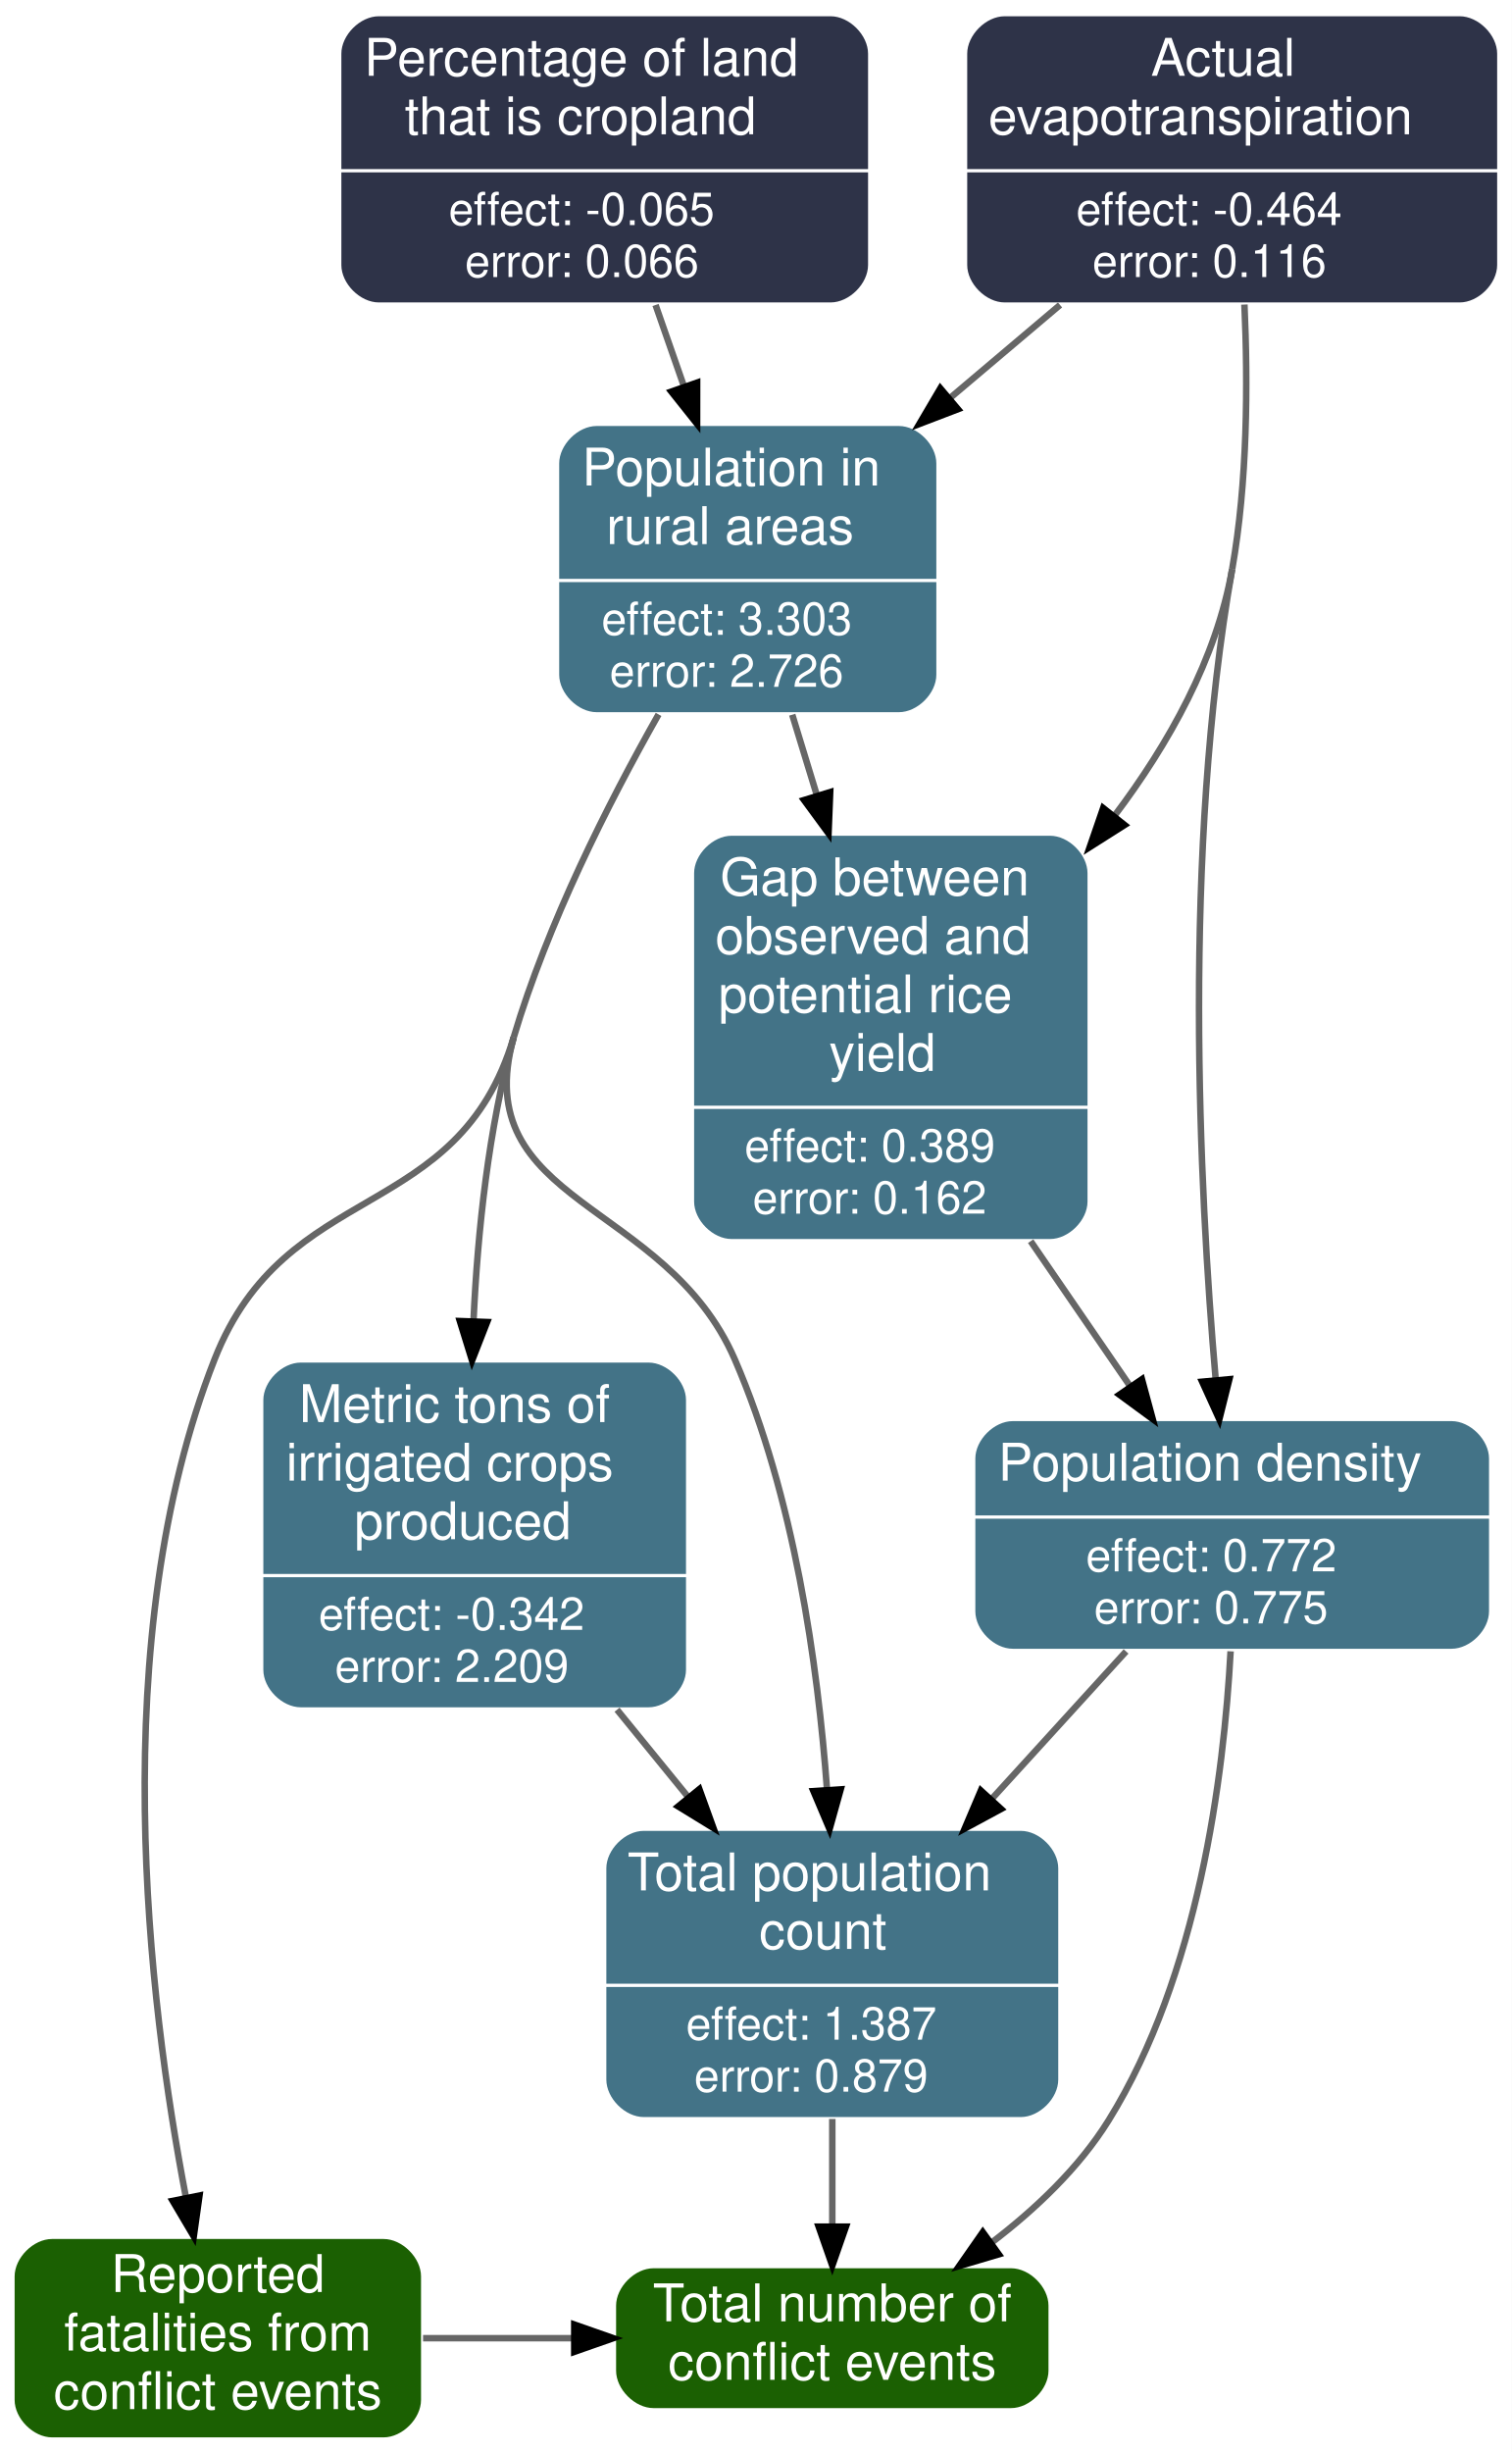
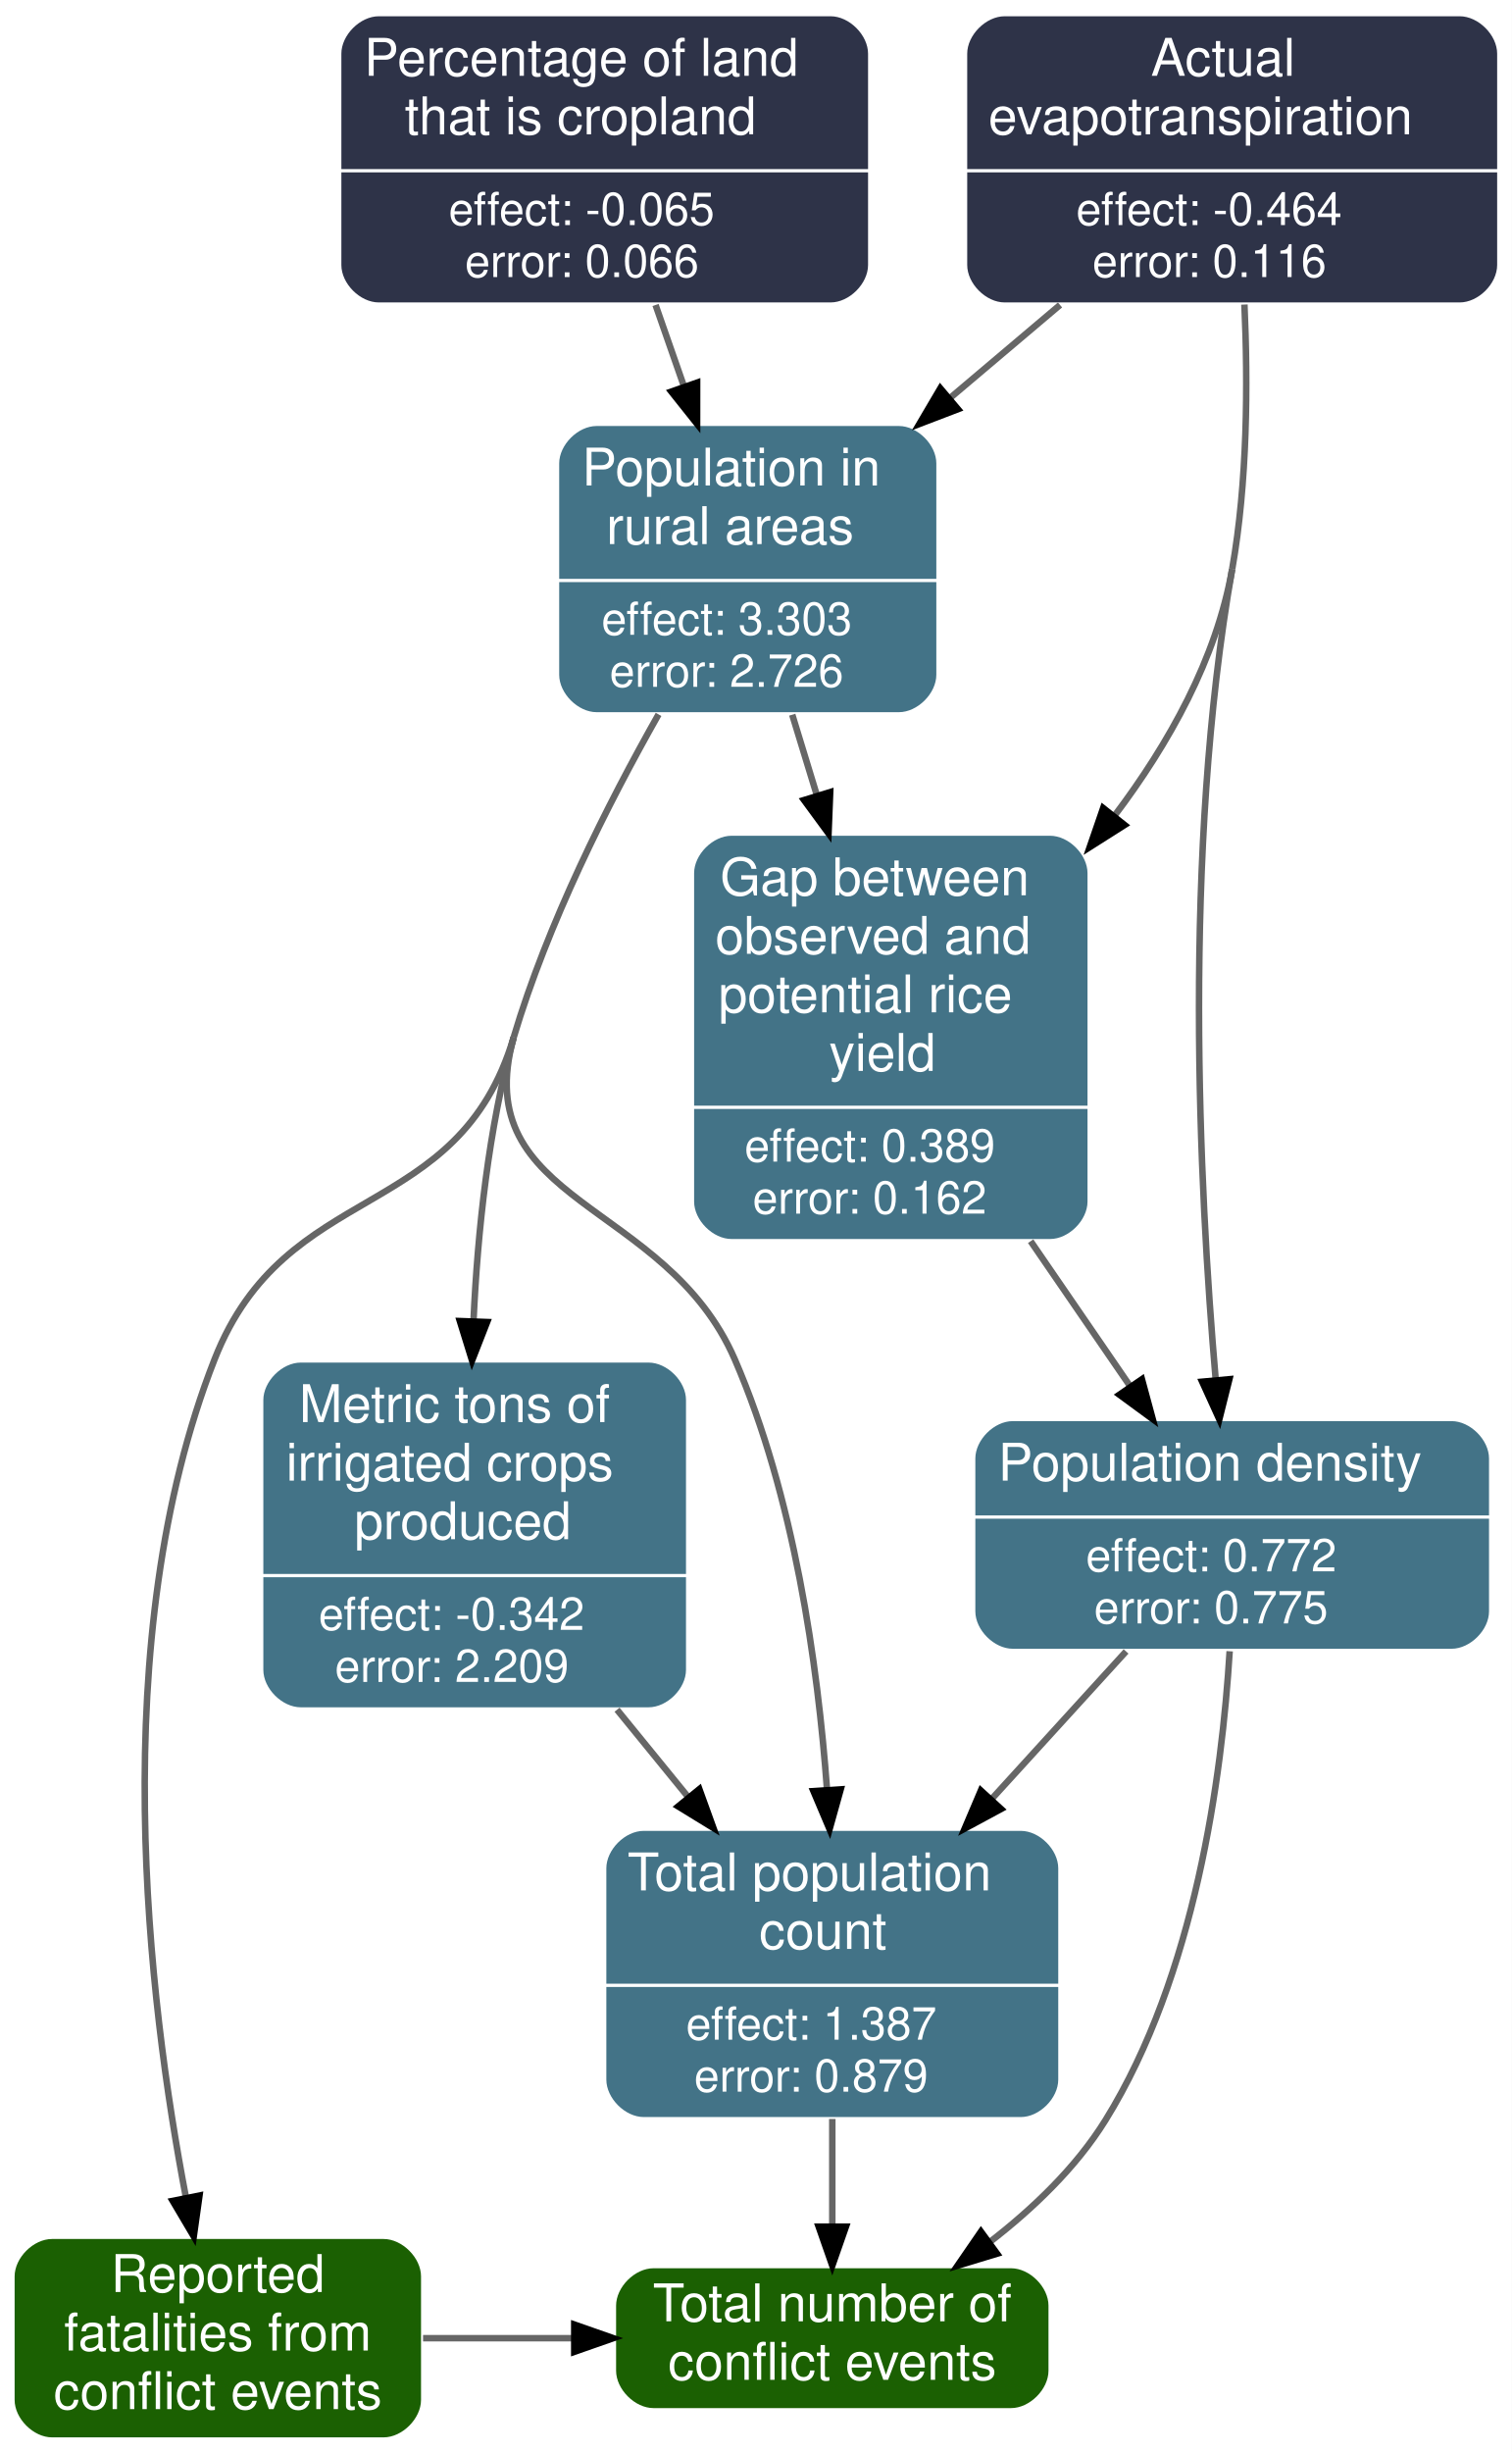
<svg xmlns="http://www.w3.org/2000/svg" width="" height="" viewBox="0.00 0.00 465.00 754.00" preserveAspectRatio="xMinYMin">
  <g id="graph0" class="graph" transform="scale(1 1) rotate(0) translate(4 750)">
    <polygon fill="#ffffff" stroke="transparent" points="-4,4 -4,-750 461,-750 461,4 -4,4" />
-     <g id="node1" class="node rankA">
+     <g id="node1" class="node rankB">
+       <path fill="none" stroke="#000000" d="M88.5,-224.5C88.5,-224.5 195.5,-224.5 195.5,-224.5 201.5,-224.5 207.5,-230.5 207.5,-236.5 207.5,-236.5 207.5,-319.5 207.5,-319.5 207.5,-325.5 201.5,-331.5 195.5,-331.5 195.5,-331.5 88.5,-331.5 88.5,-331.5 82.5,-331.5 76.5,-325.5 76.5,-319.5 76.5,-319.5 76.5,-236.5 76.5,-236.5 76.5,-230.5 82.5,-224.5 88.5,-224.5" />
+       <text text-anchor="start" x="88" y="-312.7" font-family="Helvetica, Arial, sans-serif" font-size="16.00" fill="#000000">Metric tons of</text>
+       <text text-anchor="start" x="84" y="-294.7" font-family="Helvetica, Arial, sans-serif" font-size="16.00" fill="#000000">irrigated crops</text>
+       <text text-anchor="start" x="105" y="-276.7" font-family="Helvetica, Arial, sans-serif" font-size="16.00" fill="#000000">produced</text>
+       <polyline fill="none" stroke="#000000" points="76.5,-265.5 207.5,-265.5 " />
+       <text text-anchor="start" x="94" y="-248.8" font-family="Helvetica, Arial, sans-serif" font-size="14.00" fill="#000000">effect: -0.342</text>
+       <text text-anchor="start" x="99" y="-232.8" font-family="Helvetica, Arial, sans-serif" font-size="14.00" fill="#000000">error: 2.209</text>
+     </g>
+     <g id="node4" class="node rankB">
+       <path fill="none" stroke="#000000" d="M194,-98.5C194,-98.5 310,-98.5 310,-98.5 316,-98.5 322,-104.5 322,-110.5 322,-110.5 322,-175.5 322,-175.5 322,-181.5 316,-187.5 310,-187.5 310,-187.5 194,-187.5 194,-187.5 188,-187.5 182,-181.5 182,-175.5 182,-175.5 182,-110.5 182,-110.5 182,-104.5 188,-98.5 194,-98.5" />
+       <text text-anchor="start" x="189" y="-168.7" font-family="Helvetica, Arial, sans-serif" font-size="16.00" fill="#000000">Total population</text>
+       <text text-anchor="start" x="229.5" y="-150.7" font-family="Helvetica, Arial, sans-serif" font-size="16.00" fill="#000000">count</text>
+       <polyline fill="none" stroke="#000000" points="182,-139.5 322,-139.5 " />
+       <text text-anchor="start" x="207" y="-122.8" font-family="Helvetica, Arial, sans-serif" font-size="14.00" fill="#000000">effect: 1.387</text>
+       <text text-anchor="start" x="209.5" y="-106.8" font-family="Helvetica, Arial, sans-serif" font-size="14.00" fill="#000000">error: 0.879</text>
+     </g>
+     <g id="edge1" class="edge">
+       <path fill="none" stroke="#000000" stroke-width="2" d="M185.791,-224.256C193.007,-215.401 200.491,-206.215 207.719,-197.345" />
+       <polygon fill="#000000" stroke="#000000" stroke-width="2" points="211.112,-199.83 215.436,-187.874 204.6,-194.524 211.112,-199.83" />
+     </g>
+     <g id="node2" class="node rankB">
+       <path fill="none" stroke="#000000" d="M179.5,-530.5C179.5,-530.5 272.5,-530.5 272.5,-530.5 278.5,-530.5 284.5,-536.5 284.5,-542.5 284.5,-542.5 284.5,-607.5 284.5,-607.5 284.5,-613.5 278.5,-619.5 272.5,-619.5 272.5,-619.5 179.5,-619.5 179.5,-619.5 173.5,-619.5 167.5,-613.5 167.5,-607.5 167.5,-607.5 167.5,-542.5 167.5,-542.5 167.5,-536.5 173.5,-530.5 179.5,-530.5" />
+       <text text-anchor="start" x="175" y="-600.7" font-family="Helvetica, Arial, sans-serif" font-size="16.00" fill="#000000">Population in</text>
+       <text text-anchor="start" x="182.5" y="-582.7" font-family="Helvetica, Arial, sans-serif" font-size="16.00" fill="#000000">rural areas</text>
+       <polyline fill="none" stroke="#000000" points="167.5,-571.5 284.5,-571.5 " />
+       <text text-anchor="start" x="181" y="-554.8" font-family="Helvetica, Arial, sans-serif" font-size="14.00" fill="#000000">effect: 3.303</text>
+       <text text-anchor="start" x="183.5" y="-538.8" font-family="Helvetica, Arial, sans-serif" font-size="14.00" fill="#000000">error: 2.726</text>
+     </g>
+     <g id="edge2" class="edge">
+       <path fill="none" stroke="#000000" stroke-width="2" d="M154,-431C146.239,-403.061 142.908,-371.225 141.643,-343.855" />
+       <polygon fill="#000000" stroke="#000000" stroke-width="2" points="145.831,-343.464 141.198,-331.624 137.437,-343.769 145.831,-343.464" />
+     </g>
+     <g id="edge3" class="edge">
+       <path fill="none" stroke="#000000" stroke-width="2" d="M154,-431C139.713,-379.568 200.76,-380.972 222,-332 240.251,-289.92 247.542,-238.259 250.386,-199.589" />
+       <polygon fill="#000000" stroke="#000000" stroke-width="2" points="254.583,-199.763 251.161,-187.519 246.201,-199.225 254.583,-199.763" />
+     </g>
+     <g id="node6" class="node rankB">
+       <path fill="none" stroke="#000000" d="M221,-368.5C221,-368.5 319,-368.5 319,-368.5 325,-368.5 331,-374.5 331,-380.5 331,-380.5 331,-481.5 331,-481.5 331,-487.5 325,-493.5 319,-493.5 319,-493.5 221,-493.5 221,-493.5 215,-493.5 209,-487.5 209,-481.5 209,-481.5 209,-380.5 209,-380.5 209,-374.5 215,-368.5 221,-368.5" />
+       <text text-anchor="start" x="217.5" y="-474.7" font-family="Helvetica, Arial, sans-serif" font-size="16.00" fill="#000000">Gap between</text>
+       <text text-anchor="start" x="216" y="-456.7" font-family="Helvetica, Arial, sans-serif" font-size="16.00" fill="#000000">observed and</text>
+       <text text-anchor="start" x="217" y="-438.7" font-family="Helvetica, Arial, sans-serif" font-size="16.00" fill="#000000">potential rice</text>
+       <text text-anchor="start" x="251" y="-420.7" font-family="Helvetica, Arial, sans-serif" font-size="16.00" fill="#000000">yield</text>
+       <polyline fill="none" stroke="#000000" points="209,-409.5 331,-409.5 " />
+       <text text-anchor="start" x="225" y="-392.8" font-family="Helvetica, Arial, sans-serif" font-size="14.00" fill="#000000">effect: 0.389</text>
+       <text text-anchor="start" x="227.5" y="-376.8" font-family="Helvetica, Arial, sans-serif" font-size="14.00" fill="#000000">error: 0.162</text>
+     </g>
+     <g id="edge4" class="edge">
+       <path fill="none" stroke="#000000" stroke-width="2" d="M239.681,-530.227C242.109,-522.28 244.696,-513.815 247.295,-505.306" />
+       <polygon fill="#000000" stroke="#000000" stroke-width="2" points="251.345,-506.425 250.835,-493.722 243.312,-503.971 251.345,-506.425" />
+     </g>
+     <g id="node9" class="node rankC">
+       <path fill="none" stroke="#000000" d="M114,-62C114,-62 12,-62 12,-62 6,-62 0,-56 0,-50 0,-50 0,-12 0,-12 0,-6 6,0 12,0 12,0 114,0 114,0 120,0 126,-6 126,-12 126,-12 126,-50 126,-50 126,-56 120,-62 114,-62" />
+       <text text-anchor="middle" x="63" y="-45.2" font-family="Helvetica, Arial, sans-serif" font-size="16.00" fill="#000000">Reported</text>
+       <text text-anchor="middle" x="63" y="-27.2" font-family="Helvetica, Arial, sans-serif" font-size="16.00" fill="#000000">fatalities from</text>
+       <text text-anchor="middle" x="63" y="-9.2" font-family="Helvetica, Arial, sans-serif" font-size="16.00" fill="#000000">conflict events</text>
+     </g>
+     <g id="edge5" class="edge">
+       <path fill="none" stroke="#000000" stroke-width="2" d="M198.557,-530.315C182.913,-502.697 164.406,-465.96 154,-431" />
+       <path fill="none" stroke="#000000" stroke-width="2" d="M154,-431C136.864,-373.43 83.966,-387.905 62,-332 28.102,-245.725 41.66,-134.496 53.184,-74.317" />
+       <polygon fill="#000000" stroke="#000000" stroke-width="2" points="57.357,-74.868 55.595,-62.277 49.12,-73.219 57.357,-74.868" />
+     </g>
+     <g id="node3" class="node rankA">
      <path fill="none" stroke="#000000" d="M112.5,-656.5C112.5,-656.5 251.5,-656.5 251.5,-656.5 257.5,-656.5 263.5,-662.5 263.5,-668.5 263.5,-668.5 263.5,-733.5 263.5,-733.5 263.5,-739.5 257.5,-745.5 251.5,-745.5 251.5,-745.5 112.5,-745.5 112.5,-745.5 106.5,-745.5 100.5,-739.5 100.5,-733.5 100.5,-733.5 100.5,-668.5 100.5,-668.5 100.5,-662.5 106.5,-656.5 112.5,-656.5" />
      <text text-anchor="start" x="108" y="-726.7" font-family="Helvetica, Arial, sans-serif" font-size="16.00" fill="#000000">Percentage of land</text>
      <text text-anchor="start" x="120.5" y="-708.7" font-family="Helvetica, Arial, sans-serif" font-size="16.00" fill="#000000">that is cropland</text>
      <polyline fill="none" stroke="#000000" points="100.5,-697.5 263.5,-697.5 " />
      <text text-anchor="start" x="134" y="-680.8" font-family="Helvetica, Arial, sans-serif" font-size="14.00" fill="#000000">effect: -0.065</text>
      <text text-anchor="start" x="139" y="-664.8" font-family="Helvetica, Arial, sans-serif" font-size="14.00" fill="#000000">error: 0.066</text>
    </g>
-     <g id="node7" class="node rankB">
-       <path fill="none" stroke="#000000" d="M179.5,-530.5C179.5,-530.5 272.5,-530.5 272.5,-530.5 278.5,-530.5 284.5,-536.5 284.5,-542.5 284.5,-542.5 284.5,-607.5 284.5,-607.5 284.5,-613.5 278.5,-619.5 272.5,-619.5 272.5,-619.5 179.5,-619.5 179.5,-619.5 173.5,-619.5 167.5,-613.5 167.5,-607.5 167.5,-607.5 167.5,-542.5 167.5,-542.5 167.5,-536.5 173.5,-530.5 179.5,-530.5" />
-       <text text-anchor="start" x="175" y="-600.7" font-family="Helvetica, Arial, sans-serif" font-size="16.00" fill="#000000">Population in</text>
-       <text text-anchor="start" x="182.5" y="-582.7" font-family="Helvetica, Arial, sans-serif" font-size="16.00" fill="#000000">rural areas</text>
-       <polyline fill="none" stroke="#000000" points="167.5,-571.5 284.5,-571.5 " />
-       <text text-anchor="start" x="181" y="-554.8" font-family="Helvetica, Arial, sans-serif" font-size="14.00" fill="#000000">effect: 3.303</text>
-       <text text-anchor="start" x="183.5" y="-538.8" font-family="Helvetica, Arial, sans-serif" font-size="14.00" fill="#000000">error: 2.726</text>
-     </g>
    <g id="edge6" class="edge">
      <path fill="none" stroke="#000000" stroke-width="2" d="M197.637,-656.222C200.49,-648.053 203.499,-639.435 206.448,-630.989" />
      <polygon fill="#000000" stroke="#000000" stroke-width="2" points="210.423,-632.347 210.414,-619.634 202.492,-629.578 210.423,-632.347" />
    </g>
-     <g id="node2" class="node rankA">
+     <g id="node8" class="node rankC">
+       <path fill="none" stroke="#000000" d="M307,-53C307,-53 197,-53 197,-53 191,-53 185,-47 185,-41 185,-41 185,-21 185,-21 185,-15 191,-9 197,-9 197,-9 307,-9 307,-9 313,-9 319,-15 319,-21 319,-21 319,-41 319,-41 319,-47 313,-53 307,-53" />
+       <text text-anchor="middle" x="252" y="-36.2" font-family="Helvetica, Arial, sans-serif" font-size="16.00" fill="#000000">Total number of</text>
+       <text text-anchor="middle" x="252" y="-18.2" font-family="Helvetica, Arial, sans-serif" font-size="16.00" fill="#000000">conflict events</text>
+     </g>
+     <g id="edge7" class="edge">
+       <path fill="none" stroke="#000000" stroke-width="2" d="M252,-98.413C252,-87.397 252,-75.766 252,-65.324" />
+       <polygon fill="#000000" stroke="#000000" stroke-width="2" points="256.2,-65.298 252,-53.298 247.8,-65.298 256.2,-65.298" />
+     </g>
+     <g id="node5" class="node rankB">
+       <path fill="none" stroke="#000000" d="M307.5,-242.5C307.5,-242.5 442.5,-242.5 442.5,-242.5 448.5,-242.5 454.5,-248.5 454.5,-254.5 454.5,-254.5 454.5,-301.5 454.5,-301.5 454.5,-307.5 448.5,-313.5 442.5,-313.5 442.5,-313.5 307.5,-313.5 307.5,-313.5 301.5,-313.5 295.5,-307.5 295.5,-301.5 295.5,-301.5 295.5,-254.5 295.5,-254.5 295.5,-248.5 301.5,-242.5 307.5,-242.5" />
+       <text text-anchor="start" x="303" y="-294.7" font-family="Helvetica, Arial, sans-serif" font-size="16.00" fill="#000000">Population density</text>
+       <polyline fill="none" stroke="#000000" points="295.5,-283.5 454.5,-283.5 " />
+       <text text-anchor="start" x="330" y="-266.8" font-family="Helvetica, Arial, sans-serif" font-size="14.00" fill="#000000">effect: 0.772</text>
+       <text text-anchor="start" x="332.5" y="-250.8" font-family="Helvetica, Arial, sans-serif" font-size="14.00" fill="#000000">error: 0.775</text>
+     </g>
+     <g id="edge8" class="edge">
+       <path fill="none" stroke="#000000" stroke-width="2" d="M342.361,-242.177C329.629,-228.203 314.764,-211.887 300.809,-196.571" />
+       <polygon fill="#000000" stroke="#000000" stroke-width="2" points="303.908,-193.736 292.721,-187.694 297.698,-199.393 303.908,-193.736" />
+     </g>
+     <g id="edge9" class="edge">
+       <path fill="none" stroke="#000000" stroke-width="2" d="M374.224,-242.231C371.88,-203.897 363.652,-142.556 336,-98 326.976,-83.46 313.634,-70.738 300.226,-60.397" />
+       <polygon fill="#000000" stroke="#000000" stroke-width="2" points="302.679,-56.987 290.512,-53.296 297.721,-63.769 302.679,-56.987" />
+     </g>
+     <g id="edge10" class="edge">
+       <path fill="none" stroke="#000000" stroke-width="2" d="M313.01,-368.328C323.31,-353.32 334.114,-337.577 343.764,-323.515" />
+       <polygon fill="#000000" stroke="#000000" stroke-width="2" points="347.236,-325.878 350.563,-313.608 340.31,-321.125 347.236,-325.878" />
+     </g>
+     <g id="node7" class="node rankA">
      <path fill="none" stroke="#000000" d="M305,-656.5C305,-656.5 445,-656.5 445,-656.5 451,-656.5 457,-662.5 457,-668.5 457,-668.5 457,-733.5 457,-733.5 457,-739.5 451,-745.5 445,-745.5 445,-745.5 305,-745.5 305,-745.5 299,-745.5 293,-739.5 293,-733.5 293,-733.5 293,-668.5 293,-668.5 293,-662.5 299,-656.5 305,-656.5" />
      <text text-anchor="start" x="350" y="-726.7" font-family="Helvetica, Arial, sans-serif" font-size="16.00" fill="#000000">Actual</text>
      <text text-anchor="start" x="300" y="-708.7" font-family="Helvetica, Arial, sans-serif" font-size="16.00" fill="#000000">evapotranspiration</text>
      <polyline fill="none" stroke="#000000" points="293,-697.5 457,-697.5 " />
      <text text-anchor="start" x="327" y="-680.8" font-family="Helvetica, Arial, sans-serif" font-size="14.00" fill="#000000">effect: -0.464</text>
      <text text-anchor="start" x="332" y="-664.8" font-family="Helvetica, Arial, sans-serif" font-size="14.00" fill="#000000">error: 0.116</text>
    </g>
    <g id="edge11" class="edge">
      <path fill="none" stroke="#000000" stroke-width="2" d="M322.049,-656.222C311.07,-646.938 299.408,-637.077 288.135,-627.544" />
      <polygon fill="#000000" stroke="#000000" stroke-width="2" points="290.656,-624.175 278.781,-619.634 285.232,-630.589 290.656,-624.175" />
    </g>
-     <g id="node8" class="node rankB">
-       <path fill="none" stroke="#000000" d="M221,-368.5C221,-368.5 319,-368.5 319,-368.5 325,-368.5 331,-374.5 331,-380.5 331,-380.5 331,-481.5 331,-481.5 331,-487.5 325,-493.5 319,-493.5 319,-493.5 221,-493.5 221,-493.5 215,-493.5 209,-487.5 209,-481.5 209,-481.5 209,-380.5 209,-380.5 209,-374.5 215,-368.5 221,-368.5" />
-       <text text-anchor="start" x="217.5" y="-474.7" font-family="Helvetica, Arial, sans-serif" font-size="16.00" fill="#000000">Gap between</text>
-       <text text-anchor="start" x="216" y="-456.7" font-family="Helvetica, Arial, sans-serif" font-size="16.00" fill="#000000">observed and</text>
-       <text text-anchor="start" x="217" y="-438.7" font-family="Helvetica, Arial, sans-serif" font-size="16.00" fill="#000000">potential rice</text>
-       <text text-anchor="start" x="251" y="-420.7" font-family="Helvetica, Arial, sans-serif" font-size="16.00" fill="#000000">yield</text>
-       <polyline fill="none" stroke="#000000" points="209,-409.5 331,-409.5 " />
-       <text text-anchor="start" x="225" y="-392.8" font-family="Helvetica, Arial, sans-serif" font-size="14.00" fill="#000000">effect: 0.389</text>
-       <text text-anchor="start" x="227.5" y="-376.8" font-family="Helvetica, Arial, sans-serif" font-size="14.00" fill="#000000">error: 0.162</text>
+     <g id="edge12" class="edge">
+       <path fill="none" stroke="#000000" stroke-width="2" d="M375,-575C359.67,-488.194 364.814,-384.878 369.925,-325.813" />
+       <polygon fill="#000000" stroke="#000000" stroke-width="2" points="374.135,-325.882 371.041,-313.55 365.77,-325.12 374.135,-325.882" />
    </g>
    <g id="edge13" class="edge">
      <path fill="none" stroke="#000000" stroke-width="2" d="M378.763,-656.353C379.865,-632.108 379.717,-601.712 375,-575" />
      <path fill="none" stroke="#000000" stroke-width="2" d="M375,-575C370.125,-547.397 355.551,-521.297 338.753,-499.093" />
      <polygon fill="#000000" stroke="#000000" stroke-width="2" points="341.909,-496.312 331.174,-489.499 335.317,-501.519 341.909,-496.312" />
    </g>
-     <g id="node9" class="node rankB">
-       <path fill="none" stroke="#000000" d="M307.5,-242.5C307.5,-242.5 442.5,-242.5 442.5,-242.5 448.5,-242.5 454.5,-248.5 454.5,-254.5 454.5,-254.5 454.5,-301.5 454.5,-301.5 454.5,-307.5 448.5,-313.5 442.5,-313.5 442.5,-313.5 307.5,-313.5 307.5,-313.5 301.5,-313.5 295.5,-307.5 295.5,-301.5 295.5,-301.5 295.5,-254.5 295.5,-254.5 295.5,-248.5 301.5,-242.5 307.5,-242.5" />
-       <text text-anchor="start" x="303" y="-294.7" font-family="Helvetica, Arial, sans-serif" font-size="16.00" fill="#000000">Population density</text>
-       <polyline fill="none" stroke="#000000" points="295.5,-283.5 454.5,-283.5 " />
-       <text text-anchor="start" x="330" y="-266.8" font-family="Helvetica, Arial, sans-serif" font-size="14.00" fill="#000000">effect: 0.772</text>
-       <text text-anchor="start" x="332.5" y="-250.8" font-family="Helvetica, Arial, sans-serif" font-size="14.00" fill="#000000">error: 0.775</text>
-     </g>
-     <g id="edge12" class="edge">
-       <path fill="none" stroke="#000000" stroke-width="2" d="M375,-575C359.67,-488.194 364.814,-384.878 369.925,-325.813" />
-       <polygon fill="#000000" stroke="#000000" stroke-width="2" points="374.135,-325.882 371.041,-313.55 365.77,-325.12 374.135,-325.882" />
-     </g>
-     <g id="node3" class="node rankC">
-       <path fill="none" stroke="#000000" d="M307,-53C307,-53 197,-53 197,-53 191,-53 185,-47 185,-41 185,-41 185,-21 185,-21 185,-15 191,-9 197,-9 197,-9 307,-9 307,-9 313,-9 319,-15 319,-21 319,-21 319,-41 319,-41 319,-47 313,-53 307,-53" />
-       <text text-anchor="middle" x="252" y="-36.2" font-family="Helvetica, Arial, sans-serif" font-size="16.00" fill="#000000">Total number of</text>
-       <text text-anchor="middle" x="252" y="-18.2" font-family="Helvetica, Arial, sans-serif" font-size="16.00" fill="#000000">conflict events</text>
-     </g>
-     <g id="node4" class="node rankC">
-       <path fill="none" stroke="#000000" d="M114,-62C114,-62 12,-62 12,-62 6,-62 0,-56 0,-50 0,-50 0,-12 0,-12 0,-6 6,0 12,0 12,0 114,0 114,0 120,0 126,-6 126,-12 126,-12 126,-50 126,-50 126,-56 120,-62 114,-62" />
-       <text text-anchor="middle" x="63" y="-45.2" font-family="Helvetica, Arial, sans-serif" font-size="16.00" fill="#000000">Reported</text>
-       <text text-anchor="middle" x="63" y="-27.2" font-family="Helvetica, Arial, sans-serif" font-size="16.00" fill="#000000">fatalities from</text>
-       <text text-anchor="middle" x="63" y="-9.2" font-family="Helvetica, Arial, sans-serif" font-size="16.00" fill="#000000">conflict events</text>
-     </g>
    <g id="edge14" class="edge">
      <path fill="none" stroke="#000000" stroke-width="2" d="M126.123,-31C141.513,-31 156.903,-31 172.294,-31" />
      <polygon fill="#000000" stroke="#000000" stroke-width="2" points="172.636,-35.2 184.636,-31 172.636,-26.8 172.636,-35.2" />
-     </g>
-     <g id="node5" class="node rankB">
-       <path fill="none" stroke="#000000" d="M88.5,-224.5C88.5,-224.5 195.5,-224.5 195.5,-224.5 201.5,-224.5 207.5,-230.5 207.5,-236.5 207.5,-236.5 207.5,-319.5 207.5,-319.5 207.5,-325.5 201.5,-331.5 195.5,-331.5 195.5,-331.5 88.5,-331.5 88.5,-331.5 82.5,-331.5 76.5,-325.5 76.5,-319.5 76.5,-319.5 76.5,-236.5 76.5,-236.5 76.5,-230.5 82.5,-224.5 88.5,-224.5" />
-       <text text-anchor="start" x="88" y="-312.7" font-family="Helvetica, Arial, sans-serif" font-size="16.00" fill="#000000">Metric tons of</text>
-       <text text-anchor="start" x="84" y="-294.7" font-family="Helvetica, Arial, sans-serif" font-size="16.00" fill="#000000">irrigated crops</text>
-       <text text-anchor="start" x="105" y="-276.7" font-family="Helvetica, Arial, sans-serif" font-size="16.00" fill="#000000">produced</text>
-       <polyline fill="none" stroke="#000000" points="76.5,-265.5 207.5,-265.5 " />
-       <text text-anchor="start" x="94" y="-248.8" font-family="Helvetica, Arial, sans-serif" font-size="14.00" fill="#000000">effect: -0.342</text>
-       <text text-anchor="start" x="99" y="-232.8" font-family="Helvetica, Arial, sans-serif" font-size="14.00" fill="#000000">error: 2.209</text>
-     </g>
-     <g id="node6" class="node rankB">
-       <path fill="none" stroke="#000000" d="M194,-98.5C194,-98.5 310,-98.5 310,-98.5 316,-98.5 322,-104.5 322,-110.5 322,-110.5 322,-175.5 322,-175.5 322,-181.5 316,-187.5 310,-187.5 310,-187.5 194,-187.5 194,-187.5 188,-187.5 182,-181.5 182,-175.5 182,-175.5 182,-110.5 182,-110.5 182,-104.5 188,-98.5 194,-98.5" />
-       <text text-anchor="start" x="189" y="-168.7" font-family="Helvetica, Arial, sans-serif" font-size="16.00" fill="#000000">Total population</text>
-       <text text-anchor="start" x="229.5" y="-150.7" font-family="Helvetica, Arial, sans-serif" font-size="16.00" fill="#000000">count</text>
-       <polyline fill="none" stroke="#000000" points="182,-139.5 322,-139.5 " />
-       <text text-anchor="start" x="207" y="-122.8" font-family="Helvetica, Arial, sans-serif" font-size="14.00" fill="#000000">effect: 1.387</text>
-       <text text-anchor="start" x="209.5" y="-106.8" font-family="Helvetica, Arial, sans-serif" font-size="14.00" fill="#000000">error: 0.879</text>
-     </g>
-     <g id="edge1" class="edge">
-       <path fill="none" stroke="#000000" stroke-width="2" d="M185.791,-224.256C193.007,-215.401 200.491,-206.215 207.719,-197.345" />
-       <polygon fill="#000000" stroke="#000000" stroke-width="2" points="211.112,-199.83 215.436,-187.874 204.6,-194.524 211.112,-199.83" />
-     </g>
-     <g id="edge7" class="edge">
-       <path fill="none" stroke="#000000" stroke-width="2" d="M252,-98.413C252,-87.397 252,-75.766 252,-65.324" />
-       <polygon fill="#000000" stroke="#000000" stroke-width="2" points="256.2,-65.298 252,-53.298 247.8,-65.298 256.2,-65.298" />
-     </g>
-     <g id="edge5" class="edge">
-       <path fill="none" stroke="#000000" stroke-width="2" d="M198.557,-530.315C182.913,-502.697 164.406,-465.96 154,-431" />
-       <path fill="none" stroke="#000000" stroke-width="2" d="M154,-431C136.864,-373.43 83.966,-387.905 62,-332 28.102,-245.725 41.66,-134.496 53.184,-74.317" />
-       <polygon fill="#000000" stroke="#000000" stroke-width="2" points="57.357,-74.868 55.595,-62.277 49.12,-73.219 57.357,-74.868" />
-     </g>
-     <g id="edge2" class="edge">
-       <path fill="none" stroke="#000000" stroke-width="2" d="M154,-431C146.239,-403.061 142.908,-371.225 141.643,-343.855" />
-       <polygon fill="#000000" stroke="#000000" stroke-width="2" points="145.831,-343.464 141.198,-331.624 137.437,-343.769 145.831,-343.464" />
-     </g>
-     <g id="edge3" class="edge">
-       <path fill="none" stroke="#000000" stroke-width="2" d="M154,-431C139.713,-379.568 200.76,-380.972 222,-332 240.251,-289.92 247.542,-238.259 250.386,-199.589" />
-       <polygon fill="#000000" stroke="#000000" stroke-width="2" points="254.583,-199.763 251.161,-187.519 246.201,-199.225 254.583,-199.763" />
-     </g>
-     <g id="edge4" class="edge">
-       <path fill="none" stroke="#000000" stroke-width="2" d="M239.681,-530.227C242.109,-522.28 244.696,-513.815 247.295,-505.306" />
-       <polygon fill="#000000" stroke="#000000" stroke-width="2" points="251.345,-506.425 250.835,-493.722 243.312,-503.971 251.345,-506.425" />
-     </g>
-     <g id="edge10" class="edge">
-       <path fill="none" stroke="#000000" stroke-width="2" d="M313.01,-368.328C323.31,-353.32 334.114,-337.577 343.764,-323.515" />
-       <polygon fill="#000000" stroke="#000000" stroke-width="2" points="347.236,-325.878 350.563,-313.608 340.31,-321.125 347.236,-325.878" />
-     </g>
-     <g id="edge9" class="edge">
-       <path fill="none" stroke="#000000" stroke-width="2" d="M374.51,-242.209C372.455,-203.856 364.631,-142.499 337,-98 327.907,-83.356 314.417,-70.604 300.848,-60.268" />
-       <polygon fill="#000000" stroke="#000000" stroke-width="2" points="303.204,-56.79 291.015,-53.177 298.291,-63.603 303.204,-56.79" />
-     </g>
-     <g id="edge8" class="edge">
-       <path fill="none" stroke="#000000" stroke-width="2" d="M342.361,-242.177C329.629,-228.203 314.764,-211.887 300.809,-196.571" />
-       <polygon fill="#000000" stroke="#000000" stroke-width="2" points="303.908,-193.736 292.721,-187.694 297.698,-199.393 303.908,-193.736" />
    </g>
  </g>
  <style>.node path {
  stroke: #fff;
}
.node text {
  fill: #fff;
}
.node polyline {
  stroke: #fff;
}
.rankA path {
  fill: #2e3348;
}
.rankB path {
  fill: #437387;
}
.rankC path {
  fill: #1b6002;
}
.edge path {
  stroke: #666;
};
</style>
</svg>
